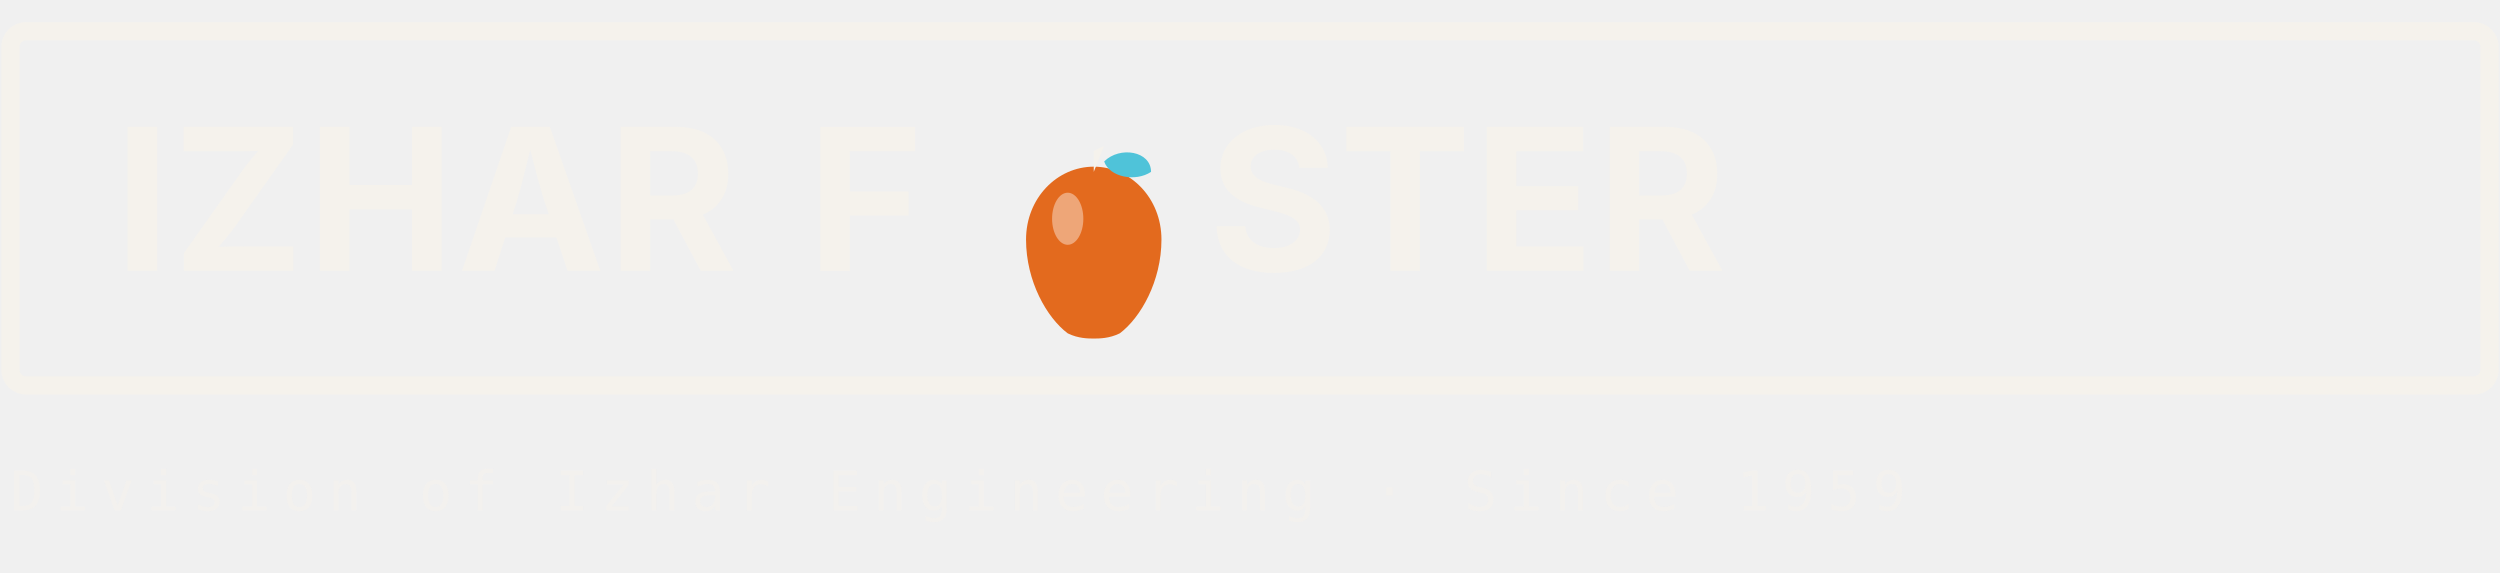
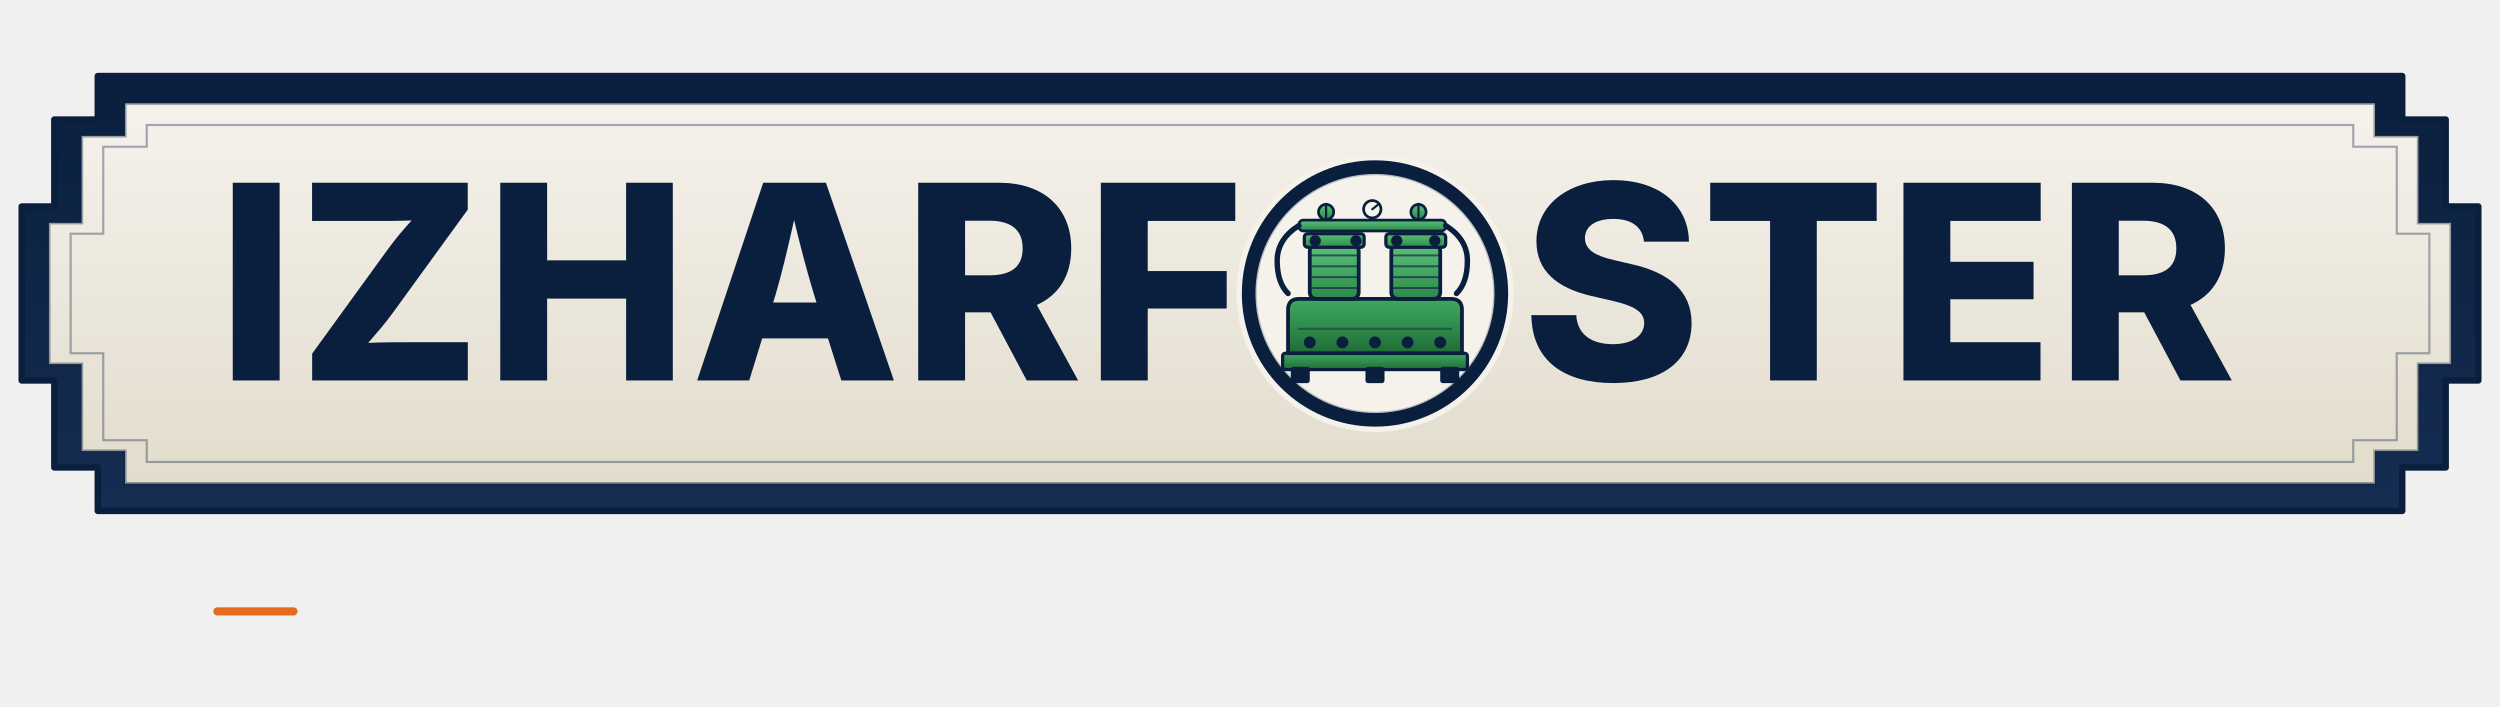
- <svg xmlns="http://www.w3.org/2000/svg" viewBox="0 0 480 110" role="img" aria-label="Izhar Foster — Division of Izhar Engineering">
+ <svg xmlns="http://www.w3.org/2000/svg" viewBox="0 0 460 130" role="img" aria-label="Izhar Foster — Cold-Chain Division of Izhar Engineering">
  <defs>
+     <linearGradient id="plaqueBodyL" x1="0%" y1="0%" x2="0%" y2="100%">
+       <stop offset="0%" stop-color="#F5F2EC" />
+       <stop offset="100%" stop-color="#E2DCCC" />
+     </linearGradient>
+     <linearGradient id="creamFrameL" x1="0%" y1="0%" x2="0%" y2="100%">
+       <stop offset="0%" stop-color="#0A1F3D" />
+       <stop offset="100%" stop-color="#152D52" />
+     </linearGradient>
+     <linearGradient id="greenBodyL" x1="0%" y1="0%" x2="0%" y2="100%">
+       <stop offset="0%" stop-color="#3FA85F" />
+       <stop offset="55%" stop-color="#2E8A4A" />
+       <stop offset="100%" stop-color="#1F6B36" />
+     </linearGradient>
+     <linearGradient id="greenHeadL" x1="0%" y1="0%" x2="0%" y2="100%">
+       <stop offset="0%" stop-color="#5BC079" />
+       <stop offset="100%" stop-color="#2E8A4A" />
+     </linearGradient>
    <style>
-       .wm-box { fill: none; stroke: #F5F2EC; stroke-width: 3.5; }
-       .wm-text { fill: #F5F2EC; font-family: 'Inter', system-ui, sans-serif; font-weight: 700; font-size: 38px; letter-spacing: 0.5px; }
-       .wm-tag { fill: rgba(245,242,236,0.65); font-family: 'JetBrains Mono', ui-monospace, monospace; font-weight: 500; font-size: 10.5px; letter-spacing: 2.4px; text-transform: uppercase; }
-       .apple-body { fill: #E36A1E; }
-       .apple-shine { fill: #ffffff; opacity: 0.4; }
-       .apple-leaf { fill: #4FC3D9; }
-       .apple-stem { fill: #F5F2EC; }
+       .wm-text-l {
+         fill: #0A1F3D;
+         font-family: 'Inter', system-ui, sans-serif;
+         font-weight: 800;
+         font-size: 50px;
+         letter-spacing: 0.5px;
+       }
+       .tag-mono-l {
+         fill: rgba(245,242,236,0.65);
+         font-family: 'JetBrains Mono', ui-monospace, monospace;
+         font-weight: 500;
+         font-size: 8.5px;
+         letter-spacing: 3.2px;
+         text-transform: uppercase;
+       }
+       .tag-rule-l { stroke: #E36A1E; stroke-width: 1.5; stroke-linecap: round; }
    </style>
  </defs>
-   <rect x="2" y="6" width="476" height="68" rx="3" class="wm-box" />
-   <text x="22" y="52" class="wm-text">IZHAR</text>
-   <text x="155" y="52" class="wm-text">F</text>
-   <g transform="translate(196, 28)">
-     <path class="apple-body" d="M 14 4 C 7 4 1 10 1 18 C 1 26 5 33 9 36 C 11 37 13 37 14 37 C 15 37 17 37 19 36 C 23 33 27 26 27 18 C 27 10 21 4 14 4 Z" />
-     <ellipse class="apple-shine" cx="9" cy="14" rx="3" ry="5" />
-     <path class="apple-stem" d="M 14 5 L 14 1 L 16 0" />
-     <path class="apple-leaf" d="M 16 3 C 19 0 25 1 25 5 C 22 7 17 6 16 3 Z" />
+   <path d="M 18 14 L 18 22 L 10 22 L 10 38 L 4 38 L 4 70 L 10 70 L 10 86 L 18 86            L 18 94 L 442 94 L 442 86 L 450 86 L 450 70 L 456 70 L 456 38 L 450 38            L 450 22 L 442 22 L 442 14 Z" fill="url(#creamFrameL)" stroke="#0A1F3D" stroke-width="1.2" stroke-linejoin="round" />
+   <path d="M 23 19 L 23 25 L 15 25 L 15 41 L 9 41 L 9 67 L 15 67 L 15 83 L 23 83            L 23 89 L 437 89 L 437 83 L 445 83 L 445 67 L 451 67 L 451 41 L 445 41            L 445 25 L 437 25 L 437 19 Z" fill="url(#plaqueBodyL)" stroke="#0A1F3D" stroke-width="0.6" stroke-opacity="0.4" />
+   <path d="M 27 23 L 27 27 L 19 27 L 19 43 L 13 43 L 13 65 L 19 65 L 19 81 L 27 81            L 27 85 L 433 85 L 433 81 L 441 81 L 441 65 L 447 65 L 447 43 L 441 43            L 441 27 L 433 27 L 433 23 Z" fill="none" stroke="#0A1F3D" stroke-width="0.4" stroke-opacity="0.35" />
+   <text x="40" y="70" class="wm-text-l">IZHARF</text>
+   <g transform="translate(253, 54)">
+     <circle cx="0" cy="0" r="25" fill="#0A1F3D" stroke="#F5F2EC" stroke-width="1" />
+     <circle cx="0" cy="0" r="22" fill="#F5F2EC" />
+     <circle cx="0" cy="0" r="22" fill="none" stroke="#0A1F3D" stroke-width="0.5" stroke-opacity="0.25" />
+     <g stroke="#0A1F3D" stroke-linejoin="round" stroke-linecap="round">
+       <rect x="-17" y="11" width="34" height="3" rx="0.5" fill="url(#greenBodyL)" stroke-width="0.6" />
+       <rect x="-15" y="14" width="2.5" height="2" fill="#0A1F3D" />
+       <rect x="-1.25" y="14" width="2.5" height="2" fill="#0A1F3D" />
+       <rect x="12.5" y="14" width="2.5" height="2" fill="#0A1F3D" />
+       <path d="M -16 11 L -16 3 Q -16 1 -14 1 L 14 1 Q 16 1 16 3 L 16 11 Z" fill="url(#greenBodyL)" stroke-width="0.7" />
+       <line x1="-14" y1="6.5" x2="14" y2="6.5" stroke-width="0.4" opacity="0.45" />
+       <circle cx="-12" cy="9" r="0.6" fill="#0A1F3D" />
+       <circle cx="-6" cy="9" r="0.6" fill="#0A1F3D" />
+       <circle cx="0" cy="9" r="0.6" fill="#0A1F3D" />
+       <circle cx="6" cy="9" r="0.6" fill="#0A1F3D" />
+       <circle cx="12" cy="9" r="0.6" fill="#0A1F3D" />
+       <rect x="-12" y="-9" width="9" height="10" rx="1.2" fill="url(#greenHeadL)" stroke-width="0.7" />
+       <g stroke-width="0.35" opacity="0.65">
+         <line x1="-12" y1="-7" x2="-3" y2="-7" />
+         <line x1="-12" y1="-5" x2="-3" y2="-5" />
+         <line x1="-12" y1="-3" x2="-3" y2="-3" />
+         <line x1="-12" y1="-1" x2="-3" y2="-1" />
+       </g>
+       <rect x="-13" y="-11" width="11" height="2.5" rx="0.6" fill="url(#greenHeadL)" stroke-width="0.6" />
+       <circle cx="-11" cy="-9.7" r="0.55" fill="#0A1F3D" />
+       <circle cx="-3.5" cy="-9.7" r="0.55" fill="#0A1F3D" />
+       <rect x="3" y="-9" width="9" height="10" rx="1.2" fill="url(#greenHeadL)" stroke-width="0.7" />
+       <g stroke-width="0.35" opacity="0.65">
+         <line x1="3" y1="-7" x2="12" y2="-7" />
+         <line x1="3" y1="-5" x2="12" y2="-5" />
+         <line x1="3" y1="-3" x2="12" y2="-3" />
+         <line x1="3" y1="-1" x2="12" y2="-1" />
+       </g>
+       <rect x="2" y="-11" width="11" height="2.5" rx="0.6" fill="url(#greenHeadL)" stroke-width="0.6" />
+       <circle cx="4" cy="-9.7" r="0.55" fill="#0A1F3D" />
+       <circle cx="11" cy="-9.7" r="0.55" fill="#0A1F3D" />
+       <rect x="-14" y="-13.5" width="27" height="2" rx="0.8" fill="url(#greenHeadL)" stroke-width="0.5" />
+       <circle cx="-9" cy="-15" r="1.4" fill="url(#greenHeadL)" stroke-width="0.5" />
+       <line x1="-9" y1="-16.5" x2="-9" y2="-13.5" stroke-width="0.4" />
+       <circle cx="8" cy="-15" r="1.4" fill="url(#greenHeadL)" stroke-width="0.5" />
+       <line x1="8" y1="-16.5" x2="8" y2="-13.5" stroke-width="0.4" />
+       <circle cx="-0.5" cy="-15.5" r="1.6" fill="#F5F2EC" stroke-width="0.5" />
+       <line x1="-0.5" y1="-15.5" x2="0.5" y2="-16.3" stroke-width="0.4" />
+       <path d="M -14 -12.5 Q -18 -10 -18 -6 Q -18 -2 -16 0" fill="none" stroke-width="1" />
+       <path d="M 13 -12.5 Q 17 -10 17 -6 Q 17 -2 15 0" fill="none" stroke-width="1" />
+     </g>
  </g>
-   <text x="232" y="52" class="wm-text">STER</text>
-   <text x="2" y="98" class="wm-tag">Division of Izhar Engineering · Since 1959</text>
+   <text x="280" y="70" class="wm-text-l">STER</text>
+   <g transform="translate(40, 116)">
+     <line x1="0" y1="-3.5" x2="14" y2="-3.5" class="tag-rule-l" />
+     <text x="22" y="0" class="tag-mono-l">Division of Izhar Engineering · Since 1959</text>
+   </g>
</svg>
